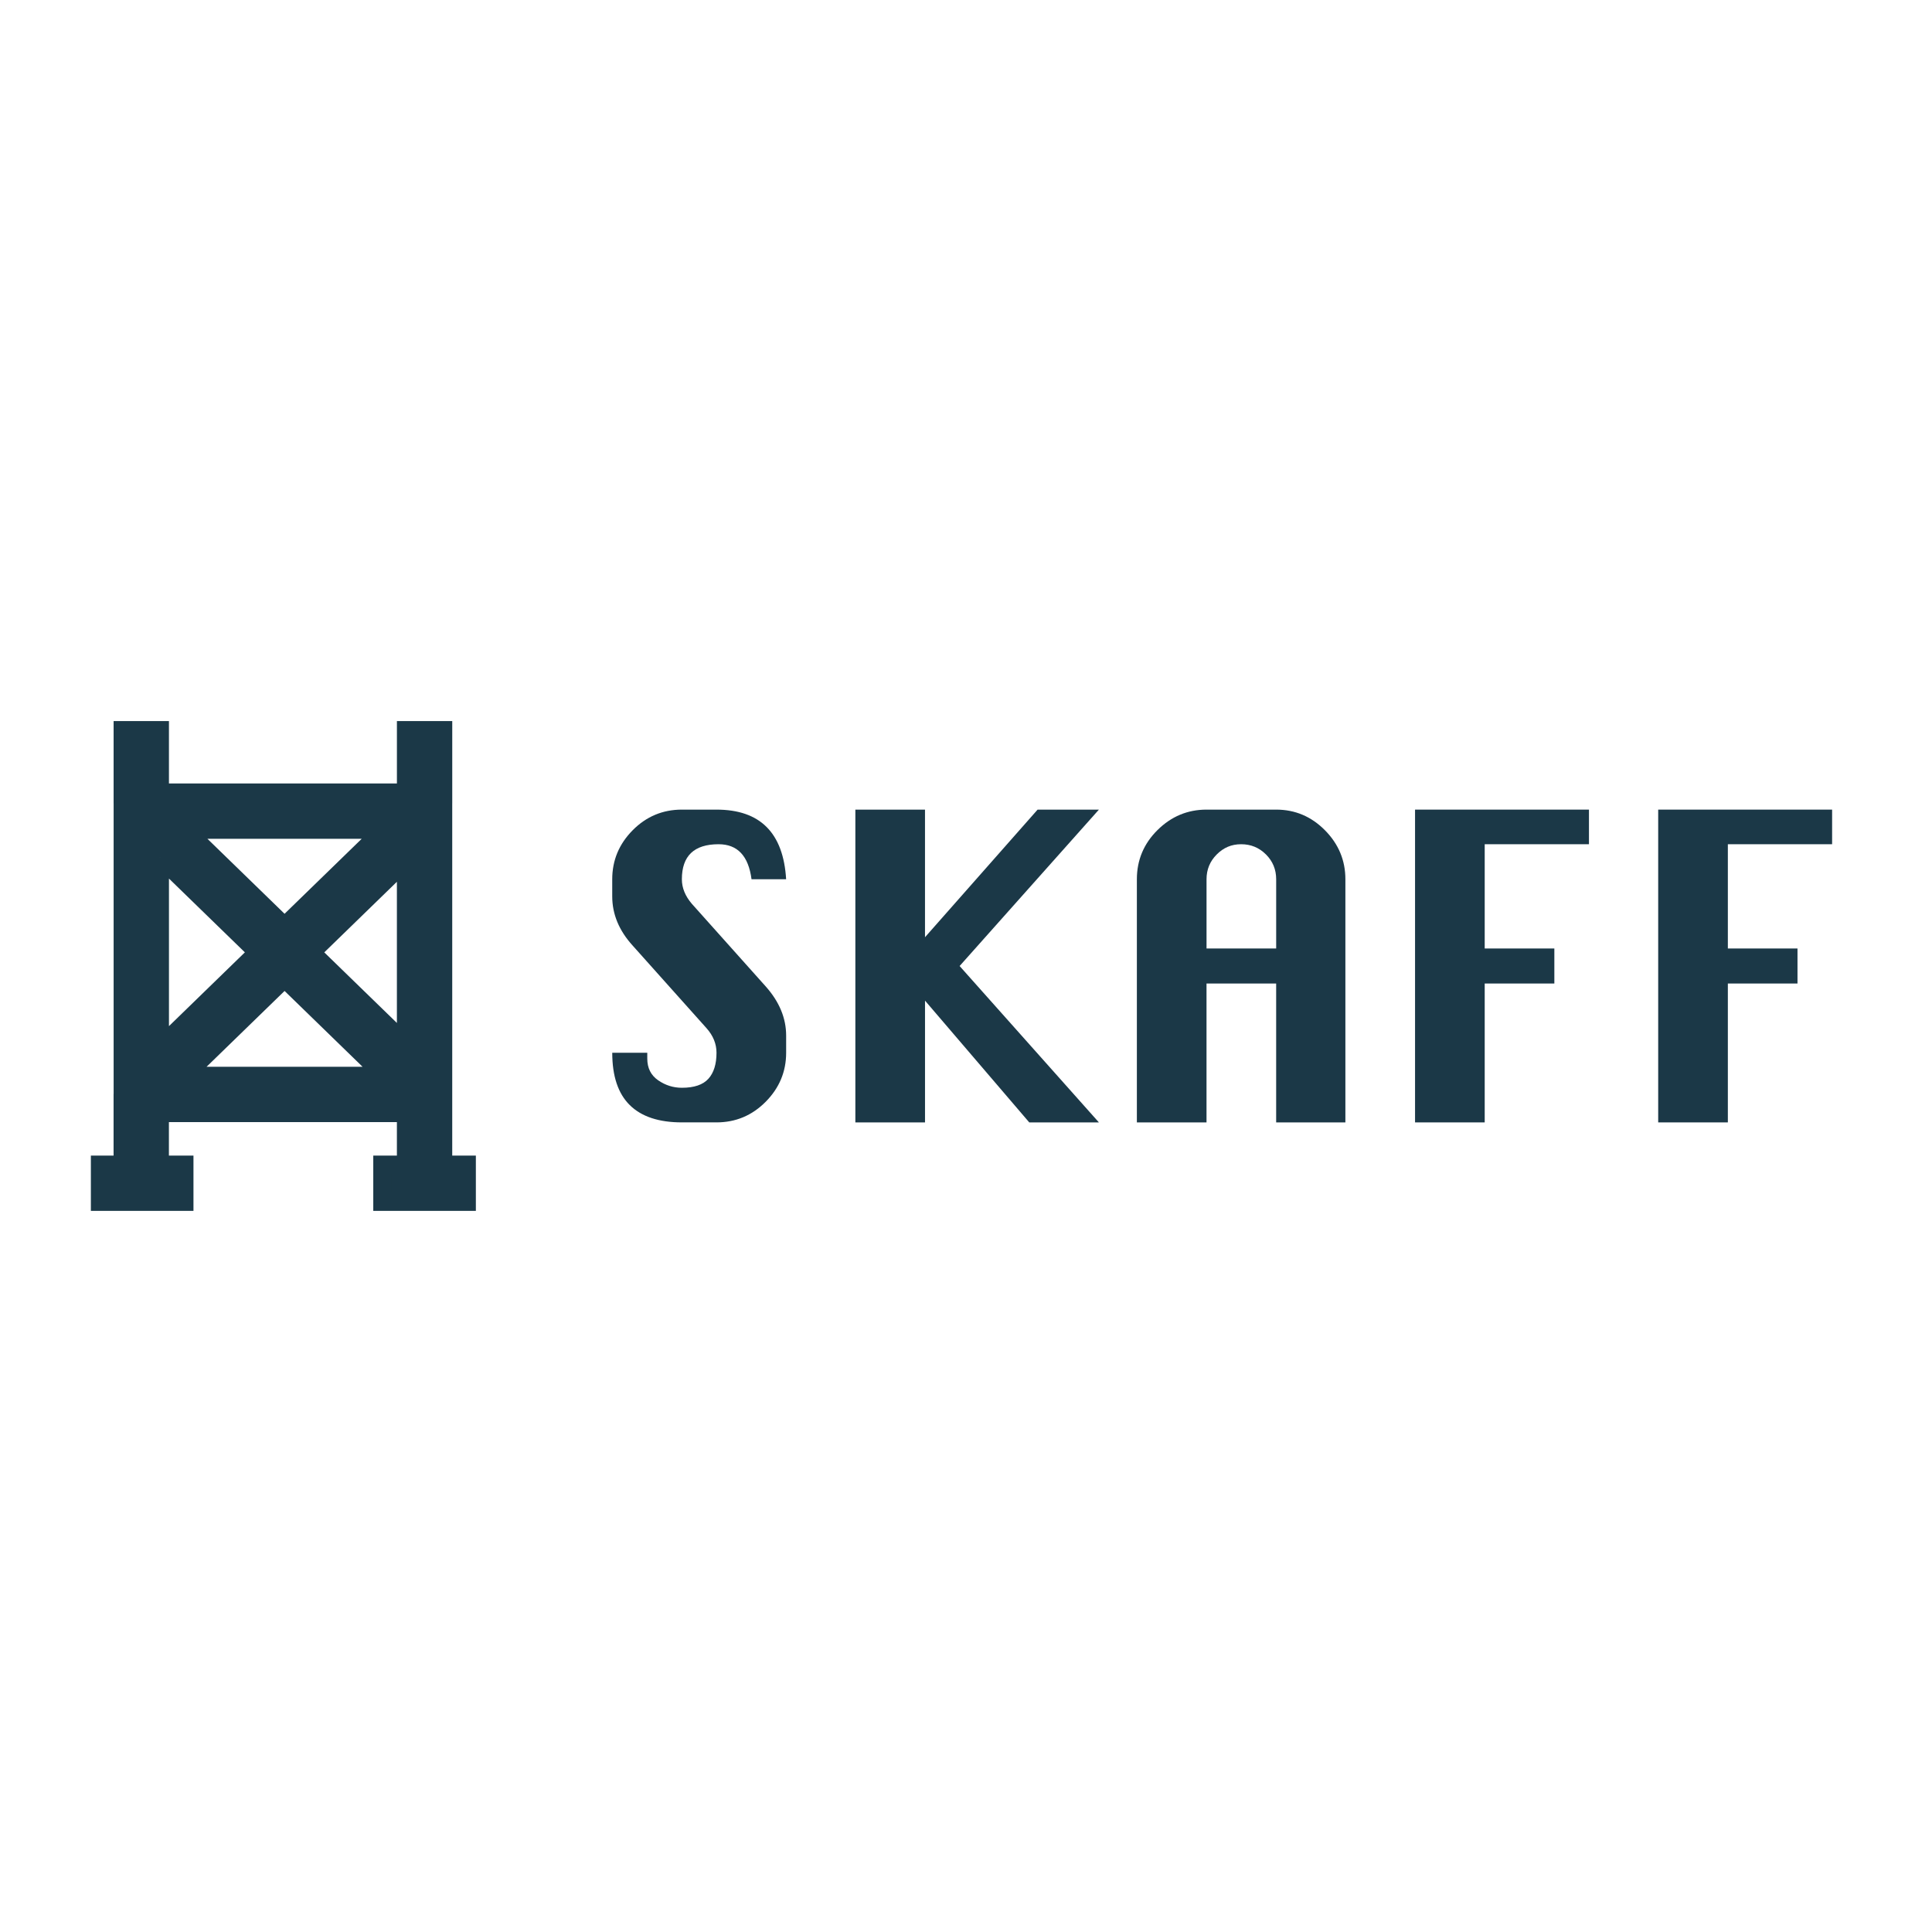
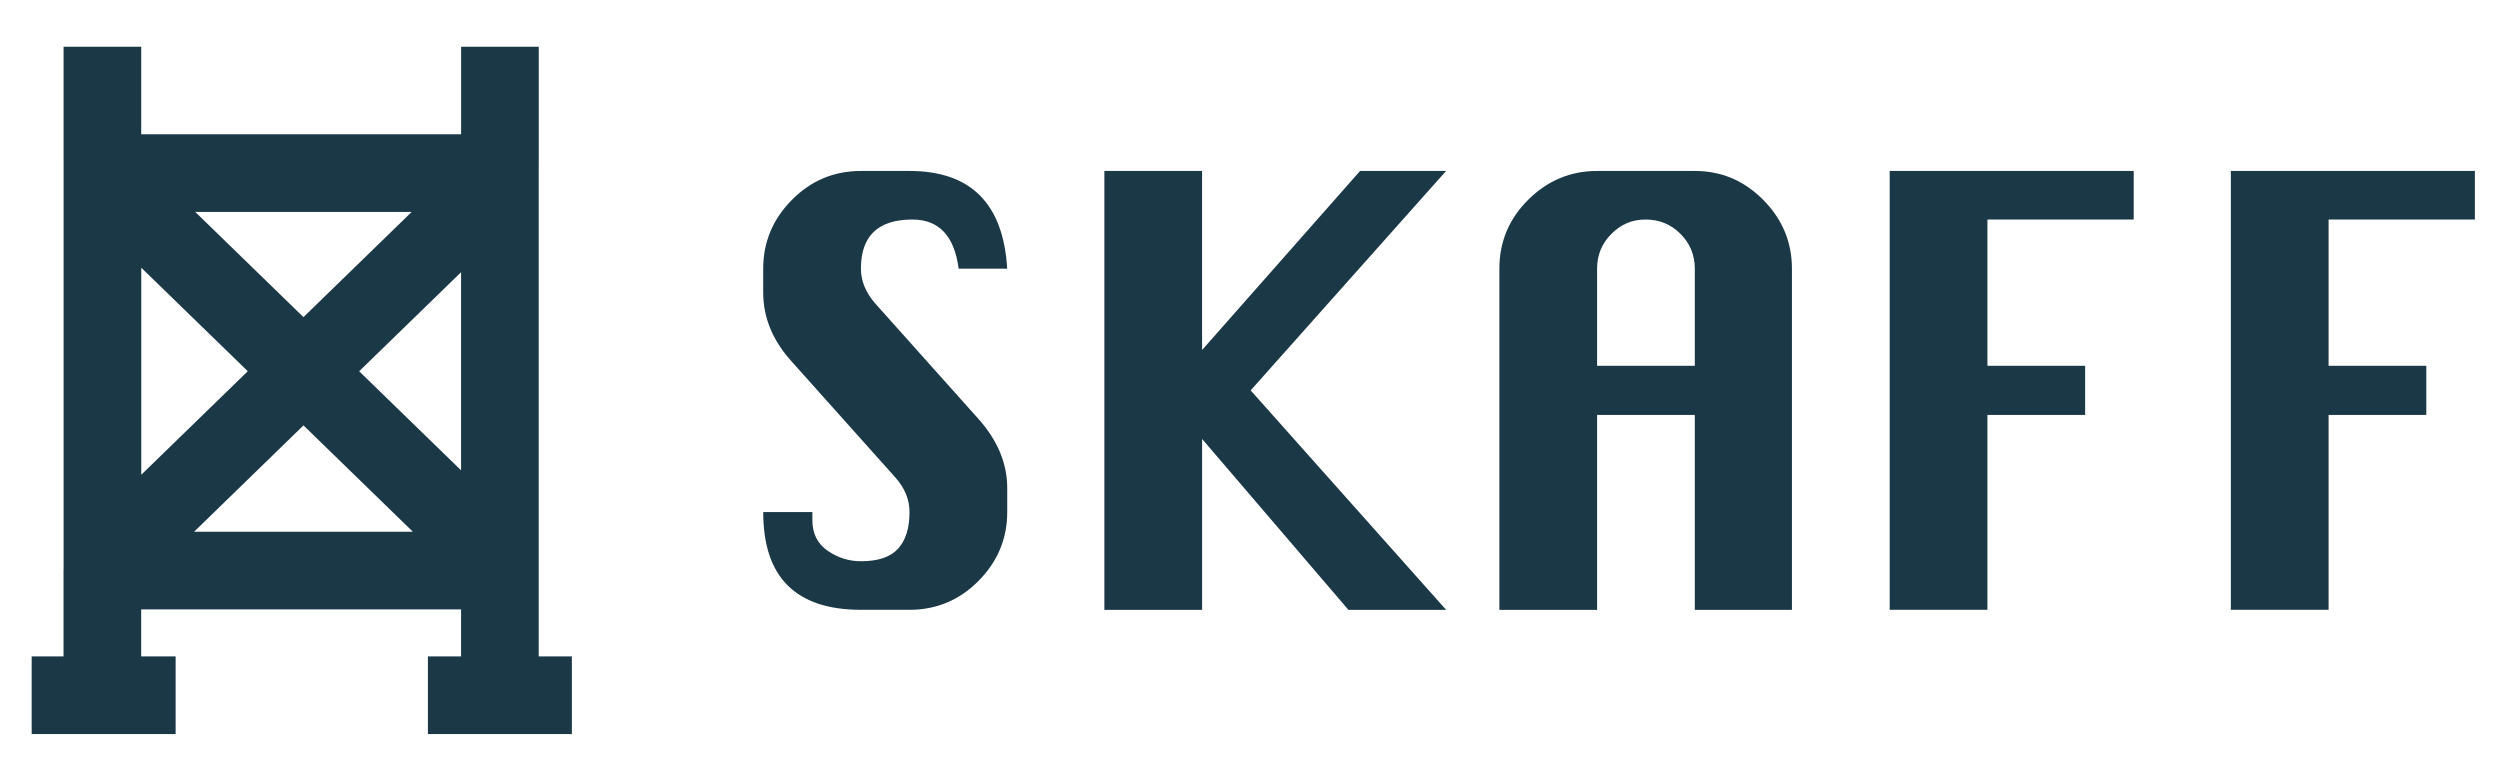
- <svg xmlns="http://www.w3.org/2000/svg" id="Layer_1" data-name="Layer 1" viewBox="0 0 1080 1080">
+ <svg xmlns="http://www.w3.org/2000/svg" id="Layer_1" data-name="Layer 1" viewBox="0 0 996 303">
  <defs>
    <style>
      .cls-1, .cls-2 {
        fill: #1b3847;
      }

      .cls-2 {
        stroke: #1b3847;
        stroke-miterlimit: 10;
        stroke-width: 10.08px;
      }
    </style>
  </defs>
-   <path class="cls-2" d="M247.76,651.01v-207h.01v-35.88h-20.85v34.87H89.4v-34.87h-20.85v35.88h.01v172.59h-.03v34.41h-12.69v20.85h47.27v-20.85h-13.73v-28.8h137.53v28.8h-13.21v20.85h47.27v-20.85h-13.21ZM226.91,583.77l-52.87-51.39,52.87-51.39v102.78ZM159.07,517.84l-55.53-53.98h111.06l-55.53,53.98ZM89.41,479.2l54.71,53.17-54.71,53.17v-106.35ZM159.07,546.92l56.01,54.44h-112.01l56.01-54.44Z" />
+   <path class="cls-2" d="M209.59,266.54V59.54h.01V23.67h-20.85v34.87H51.22V23.67h-20.85v35.88h.01v172.59h-.03v34.41h-12.69v20.85h47.27v-20.85h-13.73v-28.8h137.53v28.8h-13.21v20.85h47.27v-20.85h-13.21ZM188.73,199.3l-52.87-51.39,52.87-51.39v102.78ZM120.9,133.37l-55.53-53.98h111.06l-55.53,53.98ZM51.24,94.73l54.71,53.17-54.71,53.17v-106.35ZM120.9,162.45l56.01,54.44h-112.01l56.01-54.44Z" />
  <g>
-     <path class="cls-1" d="M439.46,491.51h-19.35c-1.71-13.06-7.85-19.58-18.42-19.58-6.84,0-11.97,1.63-15.39,4.89-3.42,3.26-5.13,8.16-5.13,14.69,0,4.82,1.87,9.41,5.6,13.75l41.27,46.16c7.61,8.55,11.42,17.72,11.42,27.51v9.56c0,10.57-3.81,19.7-11.42,27.39-7.62,7.69-16.79,11.54-27.51,11.54h-19.35c-12.9,0-22.61-3.22-29.14-9.67-6.53-6.45-9.79-16.2-9.79-29.26h19.58v3.26c0,5.29,2.02,9.32,6.06,12.12,4.04,2.8,8.47,4.2,13.29,4.2,6.84,0,11.77-1.67,14.8-5.01s4.55-8.2,4.55-14.57c0-4.97-1.86-9.56-5.6-13.75l-41.27-46.16c-7.62-8.39-11.42-17.56-11.42-27.51v-9.56c0-10.57,3.81-19.7,11.42-27.39,7.61-7.69,16.79-11.54,27.51-11.54h19.35c24.4,0,37.38,12.98,38.93,38.93Z" />
-     <path class="cls-1" d="M478.15,627.43v-174.85h38.93v71.34l62.95-71.34h34.27l-77.87,87.43,77.87,87.43h-38.93l-58.28-68.08v68.08h-38.93Z" />
-     <path class="cls-1" d="M635.52,627.43v-135.92c0-10.72,3.85-19.89,11.54-27.51,7.69-7.61,16.82-11.42,27.39-11.42h38.93c10.57,0,19.66,3.85,27.28,11.54,7.61,7.69,11.42,16.83,11.42,27.39v135.92h-38.7v-77.64h-38.93v77.64h-38.93ZM674.46,530.21h38.93v-38.7c0-5.44-1.9-10.06-5.71-13.87-3.81-3.81-8.43-5.71-13.87-5.71s-9.83,1.9-13.64,5.71c-3.81,3.81-5.71,8.43-5.71,13.87v38.7Z" />
-     <path class="cls-1" d="M791.02,627.43v-174.85h97.22v19.35h-58.28v58.28h38.93v19.58h-38.93v77.64h-38.93Z" />
-     <path class="cls-1" d="M926.94,627.43v-174.85h97.22v19.35h-58.28v58.28h38.93v19.58h-38.93v77.64h-38.93Z" />
+     <path class="cls-1" d="M401.28,107.04h-19.35c-1.71-13.06-7.85-19.58-18.42-19.58-6.84,0-11.97,1.63-15.39,4.89-3.42,3.26-5.13,8.16-5.13,14.69,0,4.82,1.87,9.41,5.6,13.75l41.27,46.16c7.61,8.55,11.42,17.72,11.42,27.51v9.56c0,10.57-3.81,19.7-11.42,27.39-7.62,7.69-16.79,11.54-27.51,11.54h-19.35c-12.9,0-22.61-3.22-29.14-9.67-6.53-6.45-9.79-16.2-9.79-29.26h19.58v3.26c0,5.29,2.02,9.32,6.06,12.12,4.04,2.8,8.47,4.2,13.29,4.2,6.84,0,11.77-1.67,14.8-5.01s4.55-8.2,4.55-14.57c0-4.97-1.86-9.56-5.6-13.75l-41.27-46.16c-7.62-8.39-11.42-17.56-11.42-27.51v-9.56c0-10.57,3.81-19.7,11.42-27.39,7.61-7.69,16.79-11.54,27.51-11.54h19.35c24.4,0,37.38,12.98,38.93,38.93Z" />
+     <path class="cls-1" d="M439.98,242.96V68.1h38.93v71.34l62.95-71.34h34.27l-77.87,87.43,77.87,87.43h-38.93l-58.28-68.08v68.08h-38.93Z" />
+     <path class="cls-1" d="M597.35,242.96V107.04c0-10.72,3.85-19.89,11.54-27.51,7.69-7.61,16.82-11.42,27.39-11.42h38.93c10.57,0,19.66,3.85,27.28,11.54,7.61,7.69,11.42,16.83,11.42,27.39v135.92h-38.7v-77.64h-38.93v77.64h-38.93ZM636.28,145.74h38.93v-38.7c0-5.44-1.9-10.06-5.71-13.87-3.81-3.81-8.43-5.71-13.87-5.71s-9.83,1.9-13.64,5.71c-3.81,3.81-5.71,8.43-5.71,13.87v38.7Z" />
+     <path class="cls-1" d="M752.85,242.96V68.1h97.22v19.35h-58.28v58.28h38.93v19.58h-38.93v77.64h-38.93Z" />
+     <path class="cls-1" d="M888.77,242.96V68.1h97.22v19.35h-58.28v58.28h38.93v19.58h-38.93v77.64h-38.93Z" />
  </g>
</svg>
